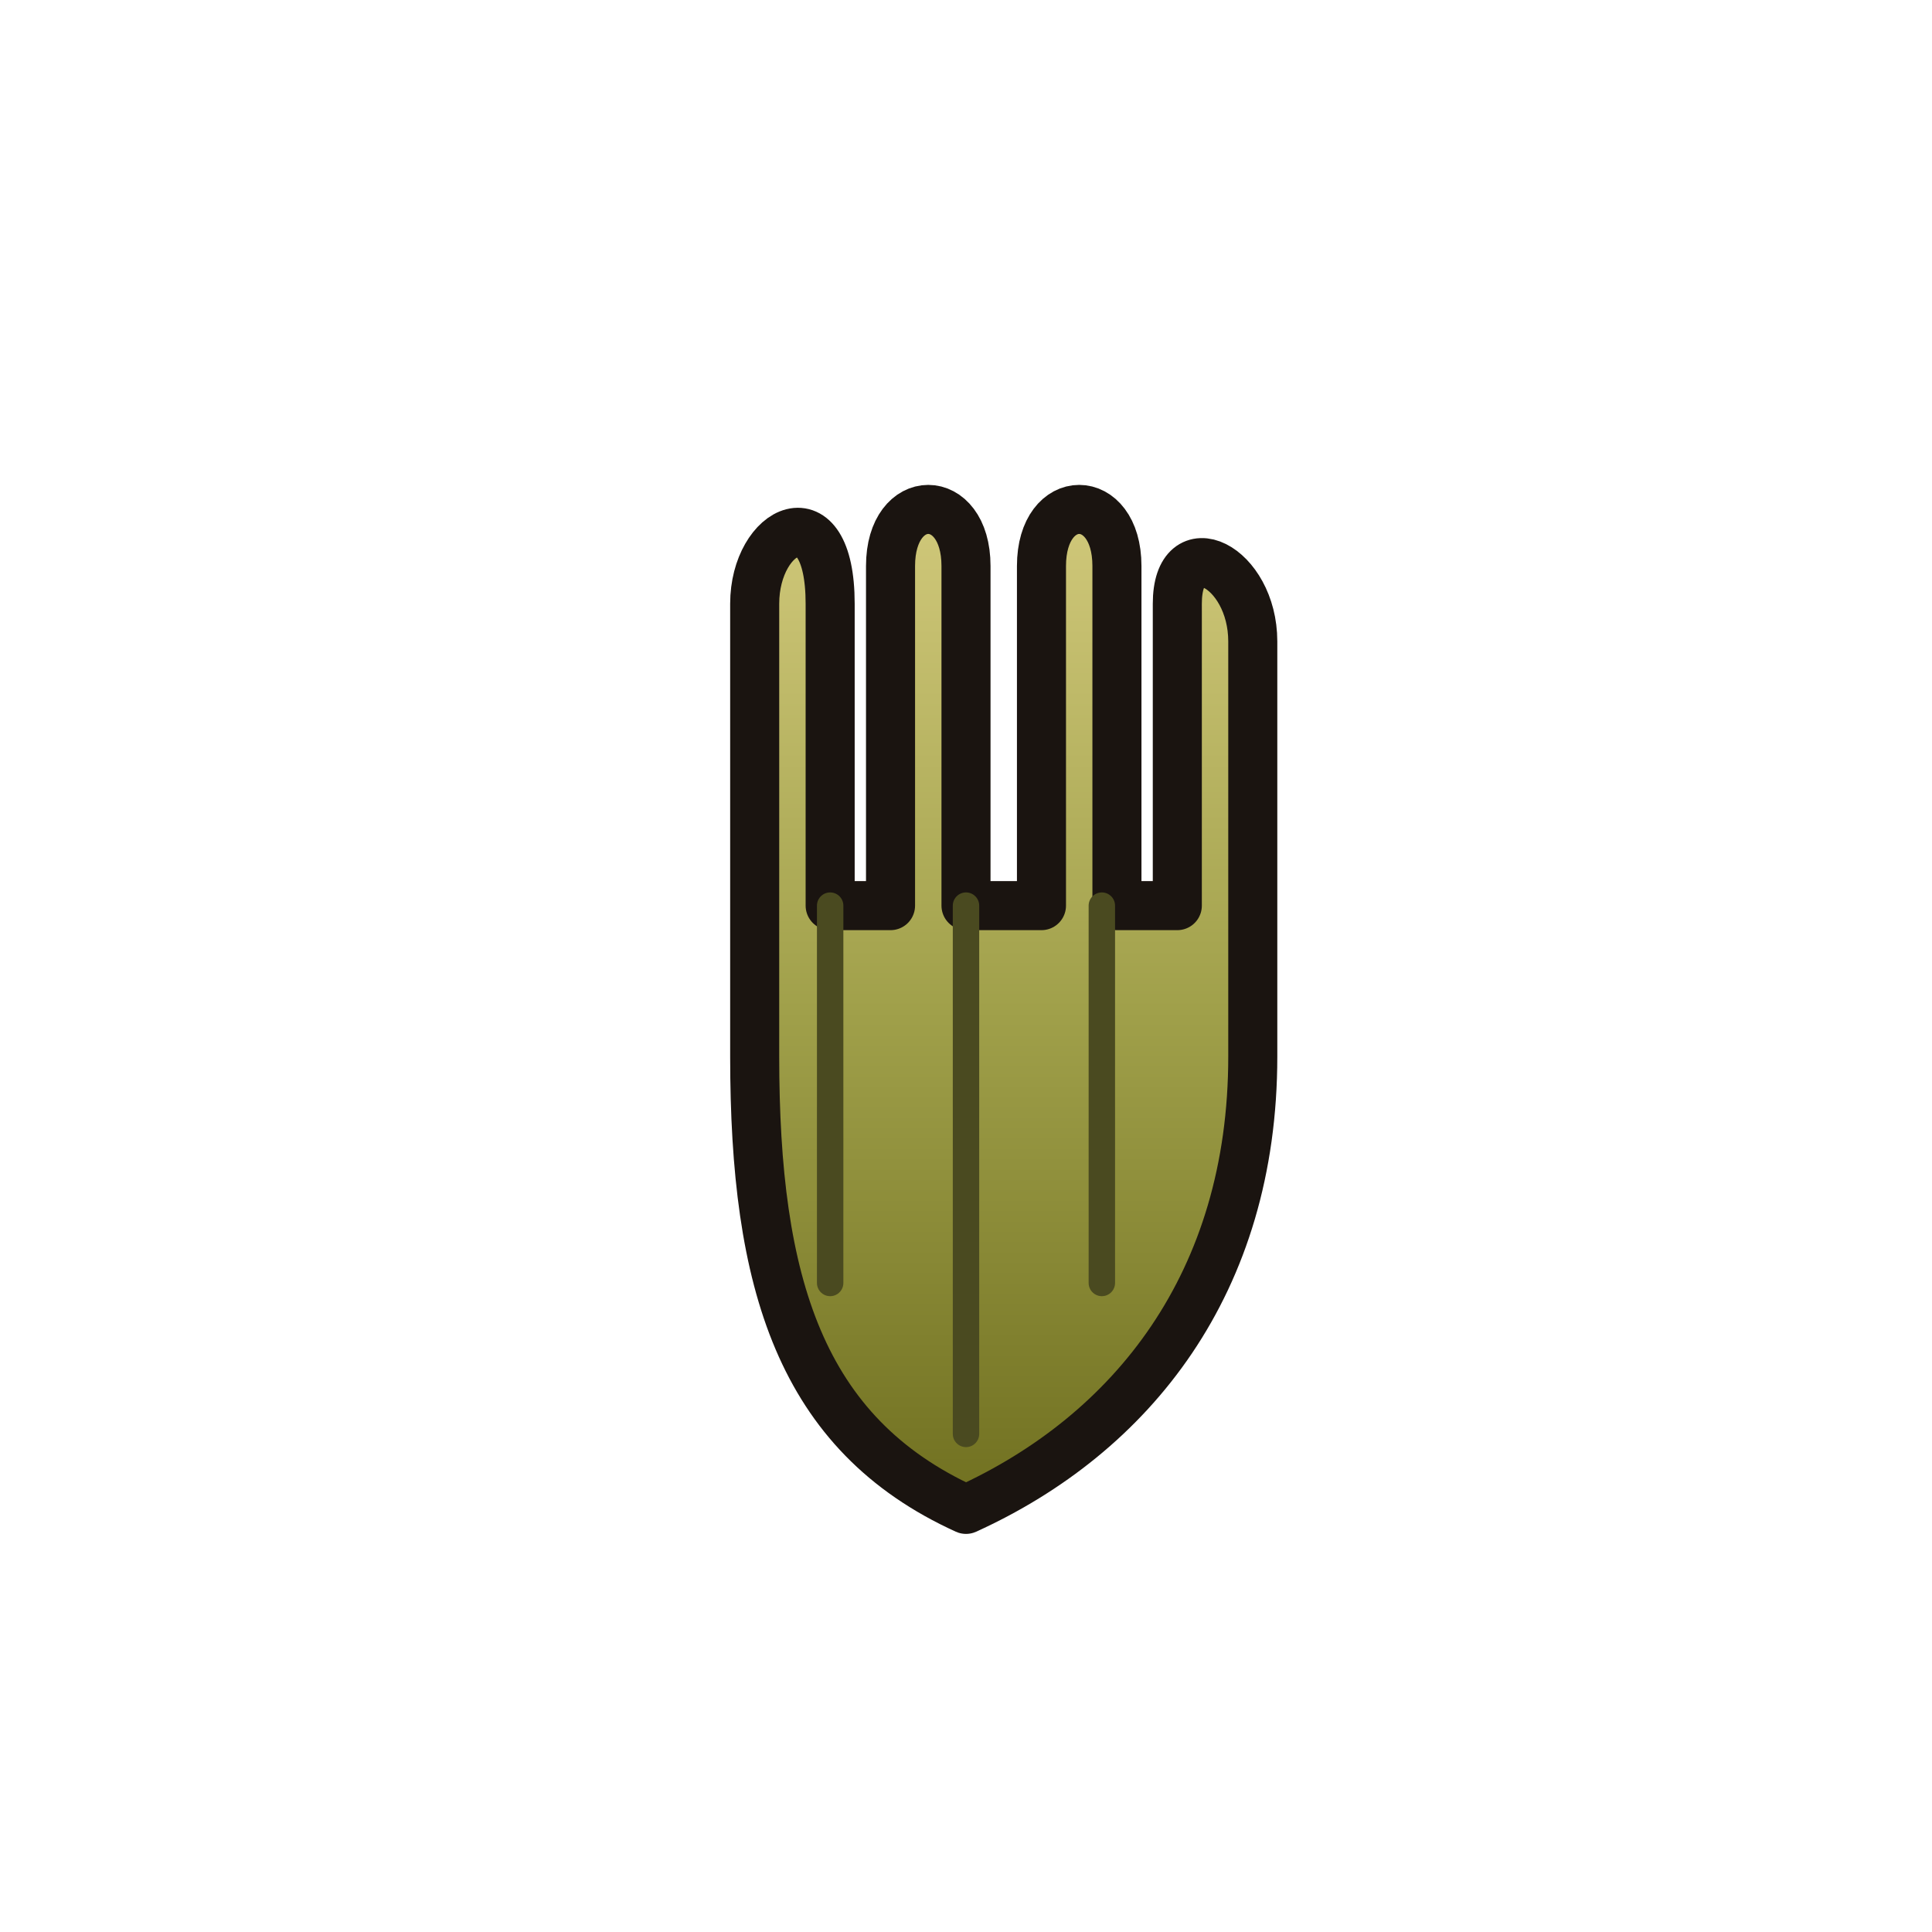
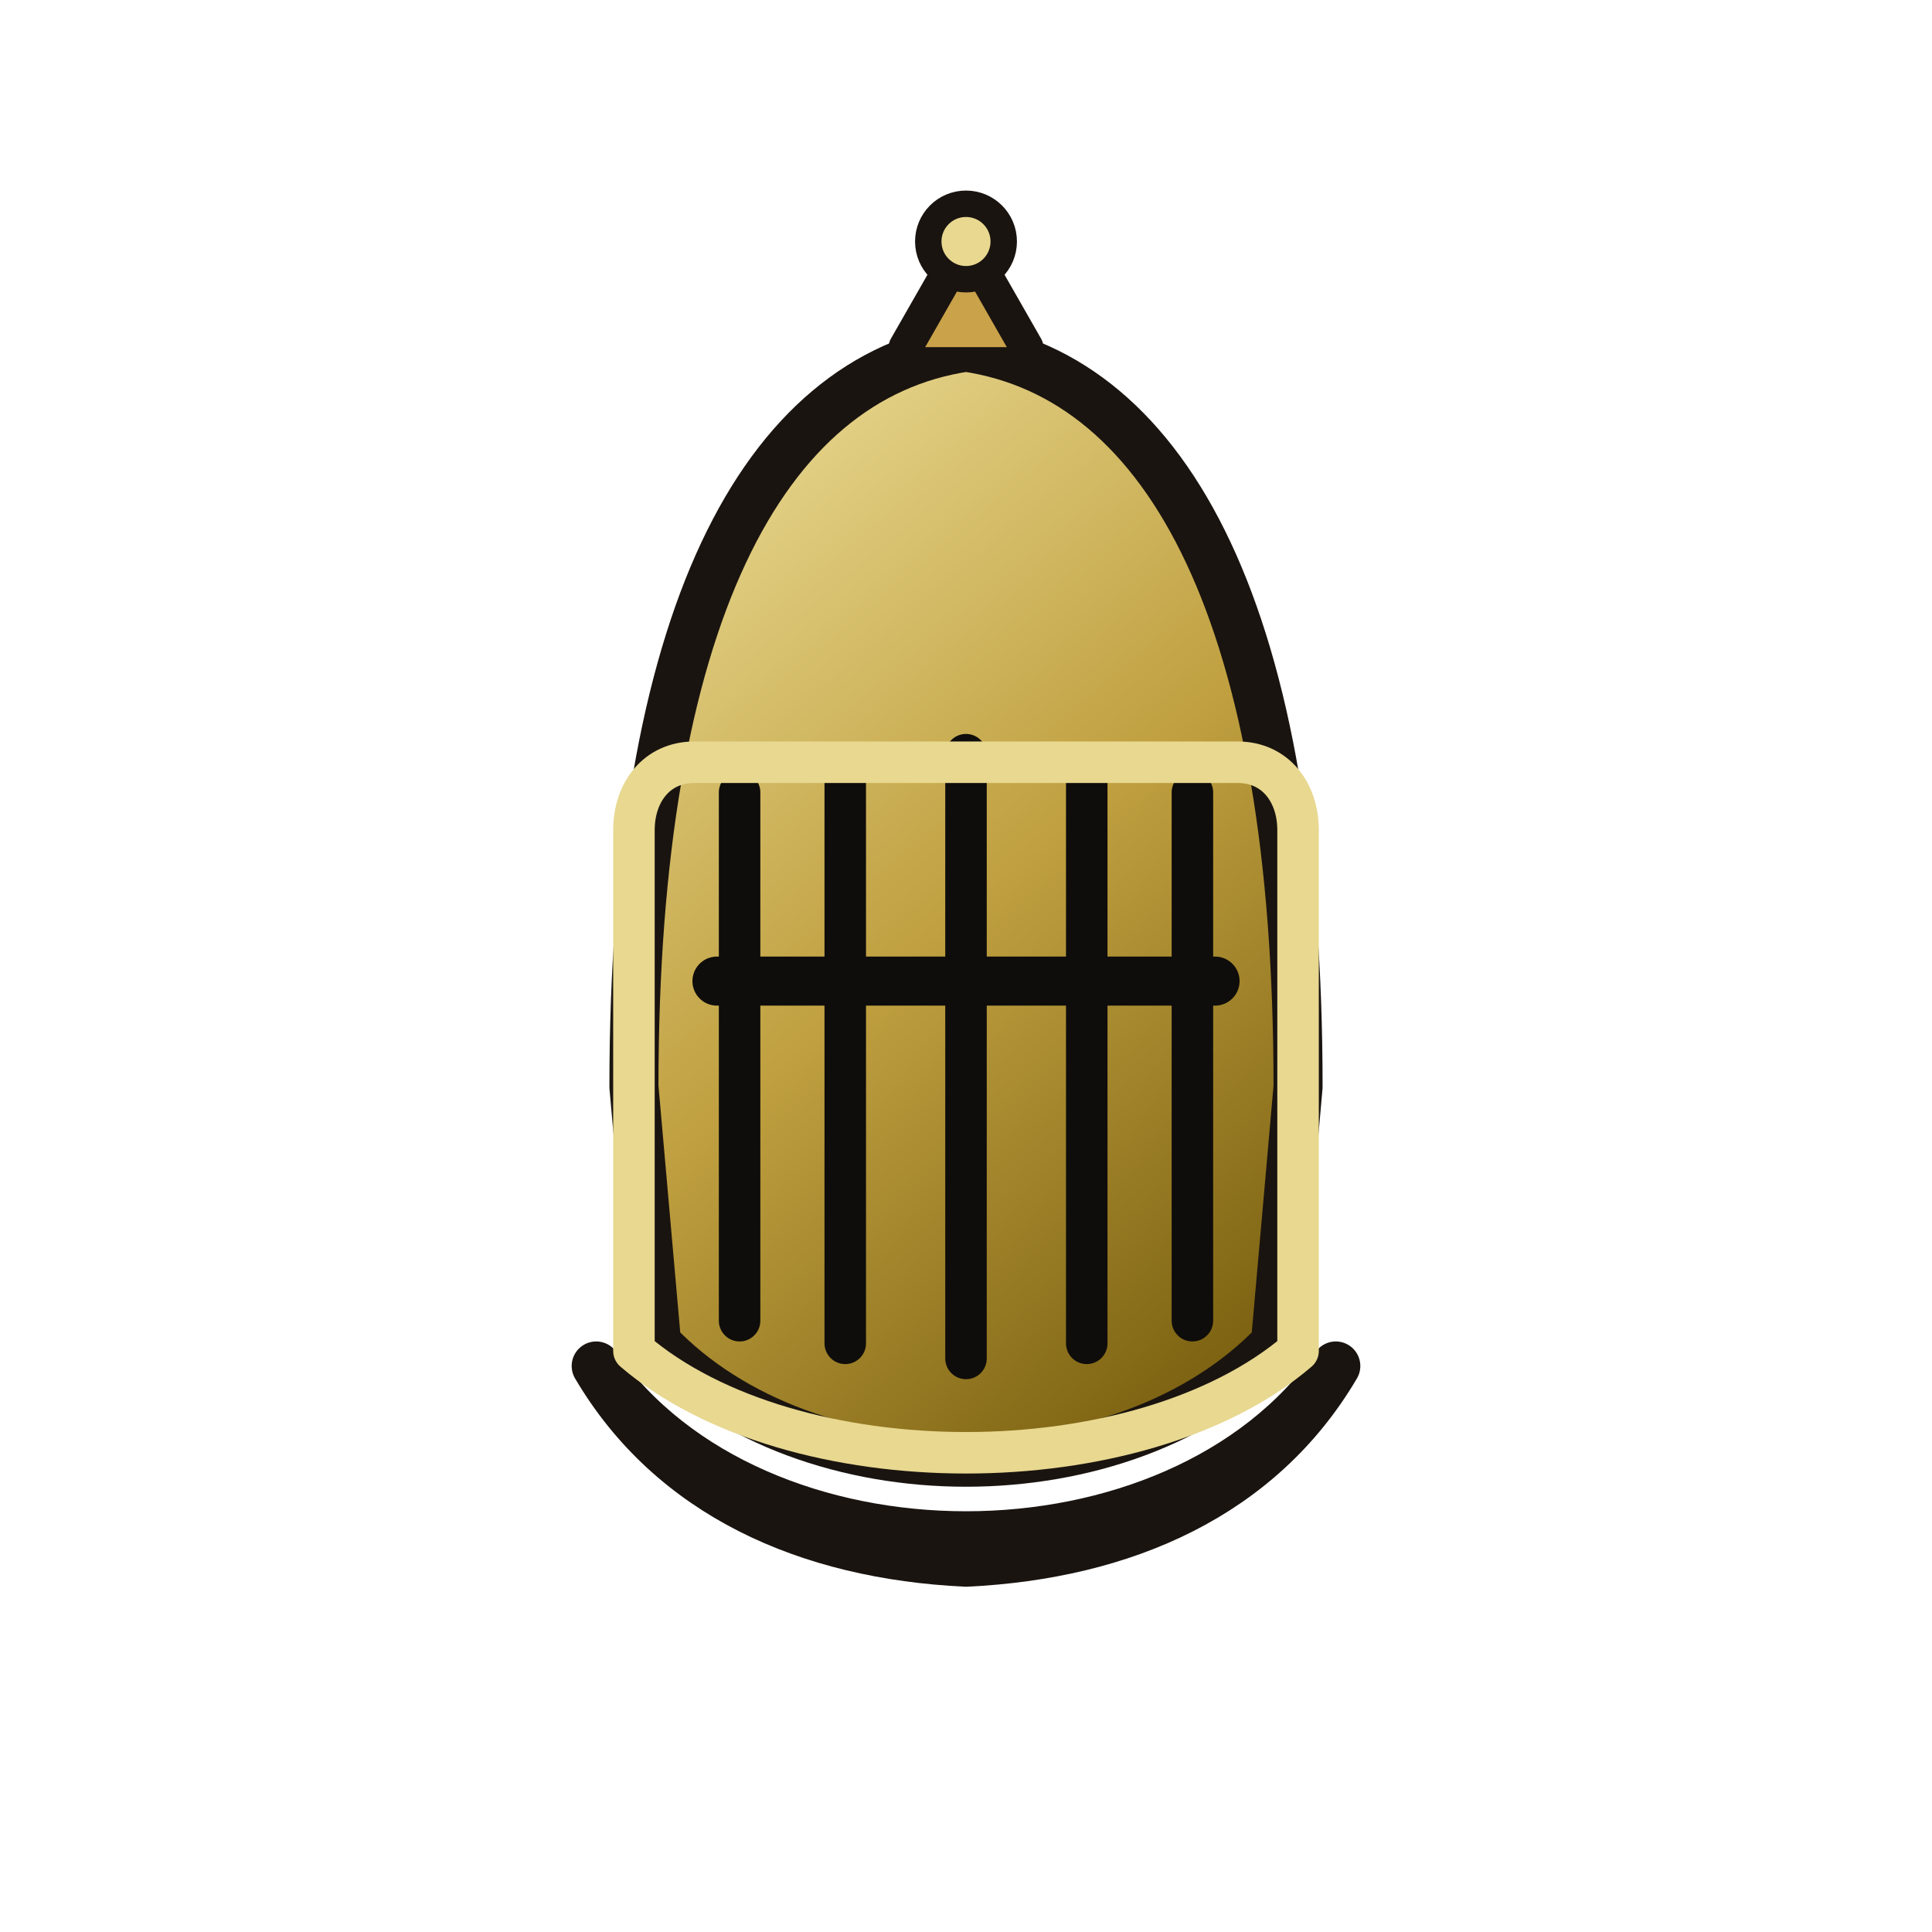
<svg xmlns="http://www.w3.org/2000/svg" viewBox="0 0 512 512">
  <defs>
-     <linearGradient id="justicar_faceguard_b" x1="0" y1="0" x2="0" y2="1">
-       <stop offset="0" stop-color="#d0c87a" />
-       <stop offset="0.5" stop-color="#a0a04a" />
-       <stop offset="1" stop-color="#707020" />
+     <linearGradient id="justicar_faceguard_b" x1="0.25" y1="0" x2="0.75" y2="1">
+       <stop offset="0" stop-color="#e8d890" />
+       <stop offset="0.5" stop-color="#c0a040" />
+       <stop offset="1" stop-color="#7a6010" />
    </linearGradient>
  </defs>
  <g stroke="#1a1410" stroke-width="13" stroke-linejoin="round" stroke-linecap="round">
-     <path d="M200 200 L200 160 C 200 140 220 130 220 160 L220 240 L236 240 L236 150 C 236 130 256 130 256 150 L256 240 L276 240 L276 150 C 276 130 296 130 296 150 L296 240 L312 240 L312 160 C 312 140 332 150 332 170 L332 280 C 332 340 300 380 256 400 C 212 380 200 340 200 280 Z" fill="url(#justicar_faceguard_b)" />
-     <path d="M220 240 L220 340 M256 240 L256 380 M292 240 L292 340" stroke="#4a4a20" stroke-width="7" />
+     <path d="M 168 288 C 168 164 202 100 256 92 C 310 100 344 164 344 288 L 338 356 C 298 398 214 398 174 356 Z" fill="url(#justicar_faceguard_b)" />
+     <path d="M 158 362 C 200 422 312 422 354 362 C 334 396 298 412 256 414 C 214 412 178 396 158 362 Z" fill="#7a6010" />
+     <path d="M 196 210 L 196 350 M 224 204 L 224 356 M 256 200 L 256 360 M 288 204 L 288 356 M 316 210 L 316 350" stroke="#0f0d0b" stroke-width="11" fill="none" />
+     <path d="M 190 260 L 322 260" stroke="#0f0d0b" stroke-width="13" fill="none" />
+     <path d="M 184 202 L 328 202 C 338 202 344 210 344 220 L 344 358 C 302 394 210 394 168 358 L 168 220 C 168 210 174 202 184 202 Z" fill="none" stroke="#e8d890" stroke-width="11" />
+     <path d="M 240 92 L 256 64 L 272 92" fill="#c9a24a" stroke="#1a1410" stroke-width="9" />
+     <circle cx="256" cy="64" r="10" fill="#e8d890" stroke="#1a1410" stroke-width="7" />
  </g>
</svg>
